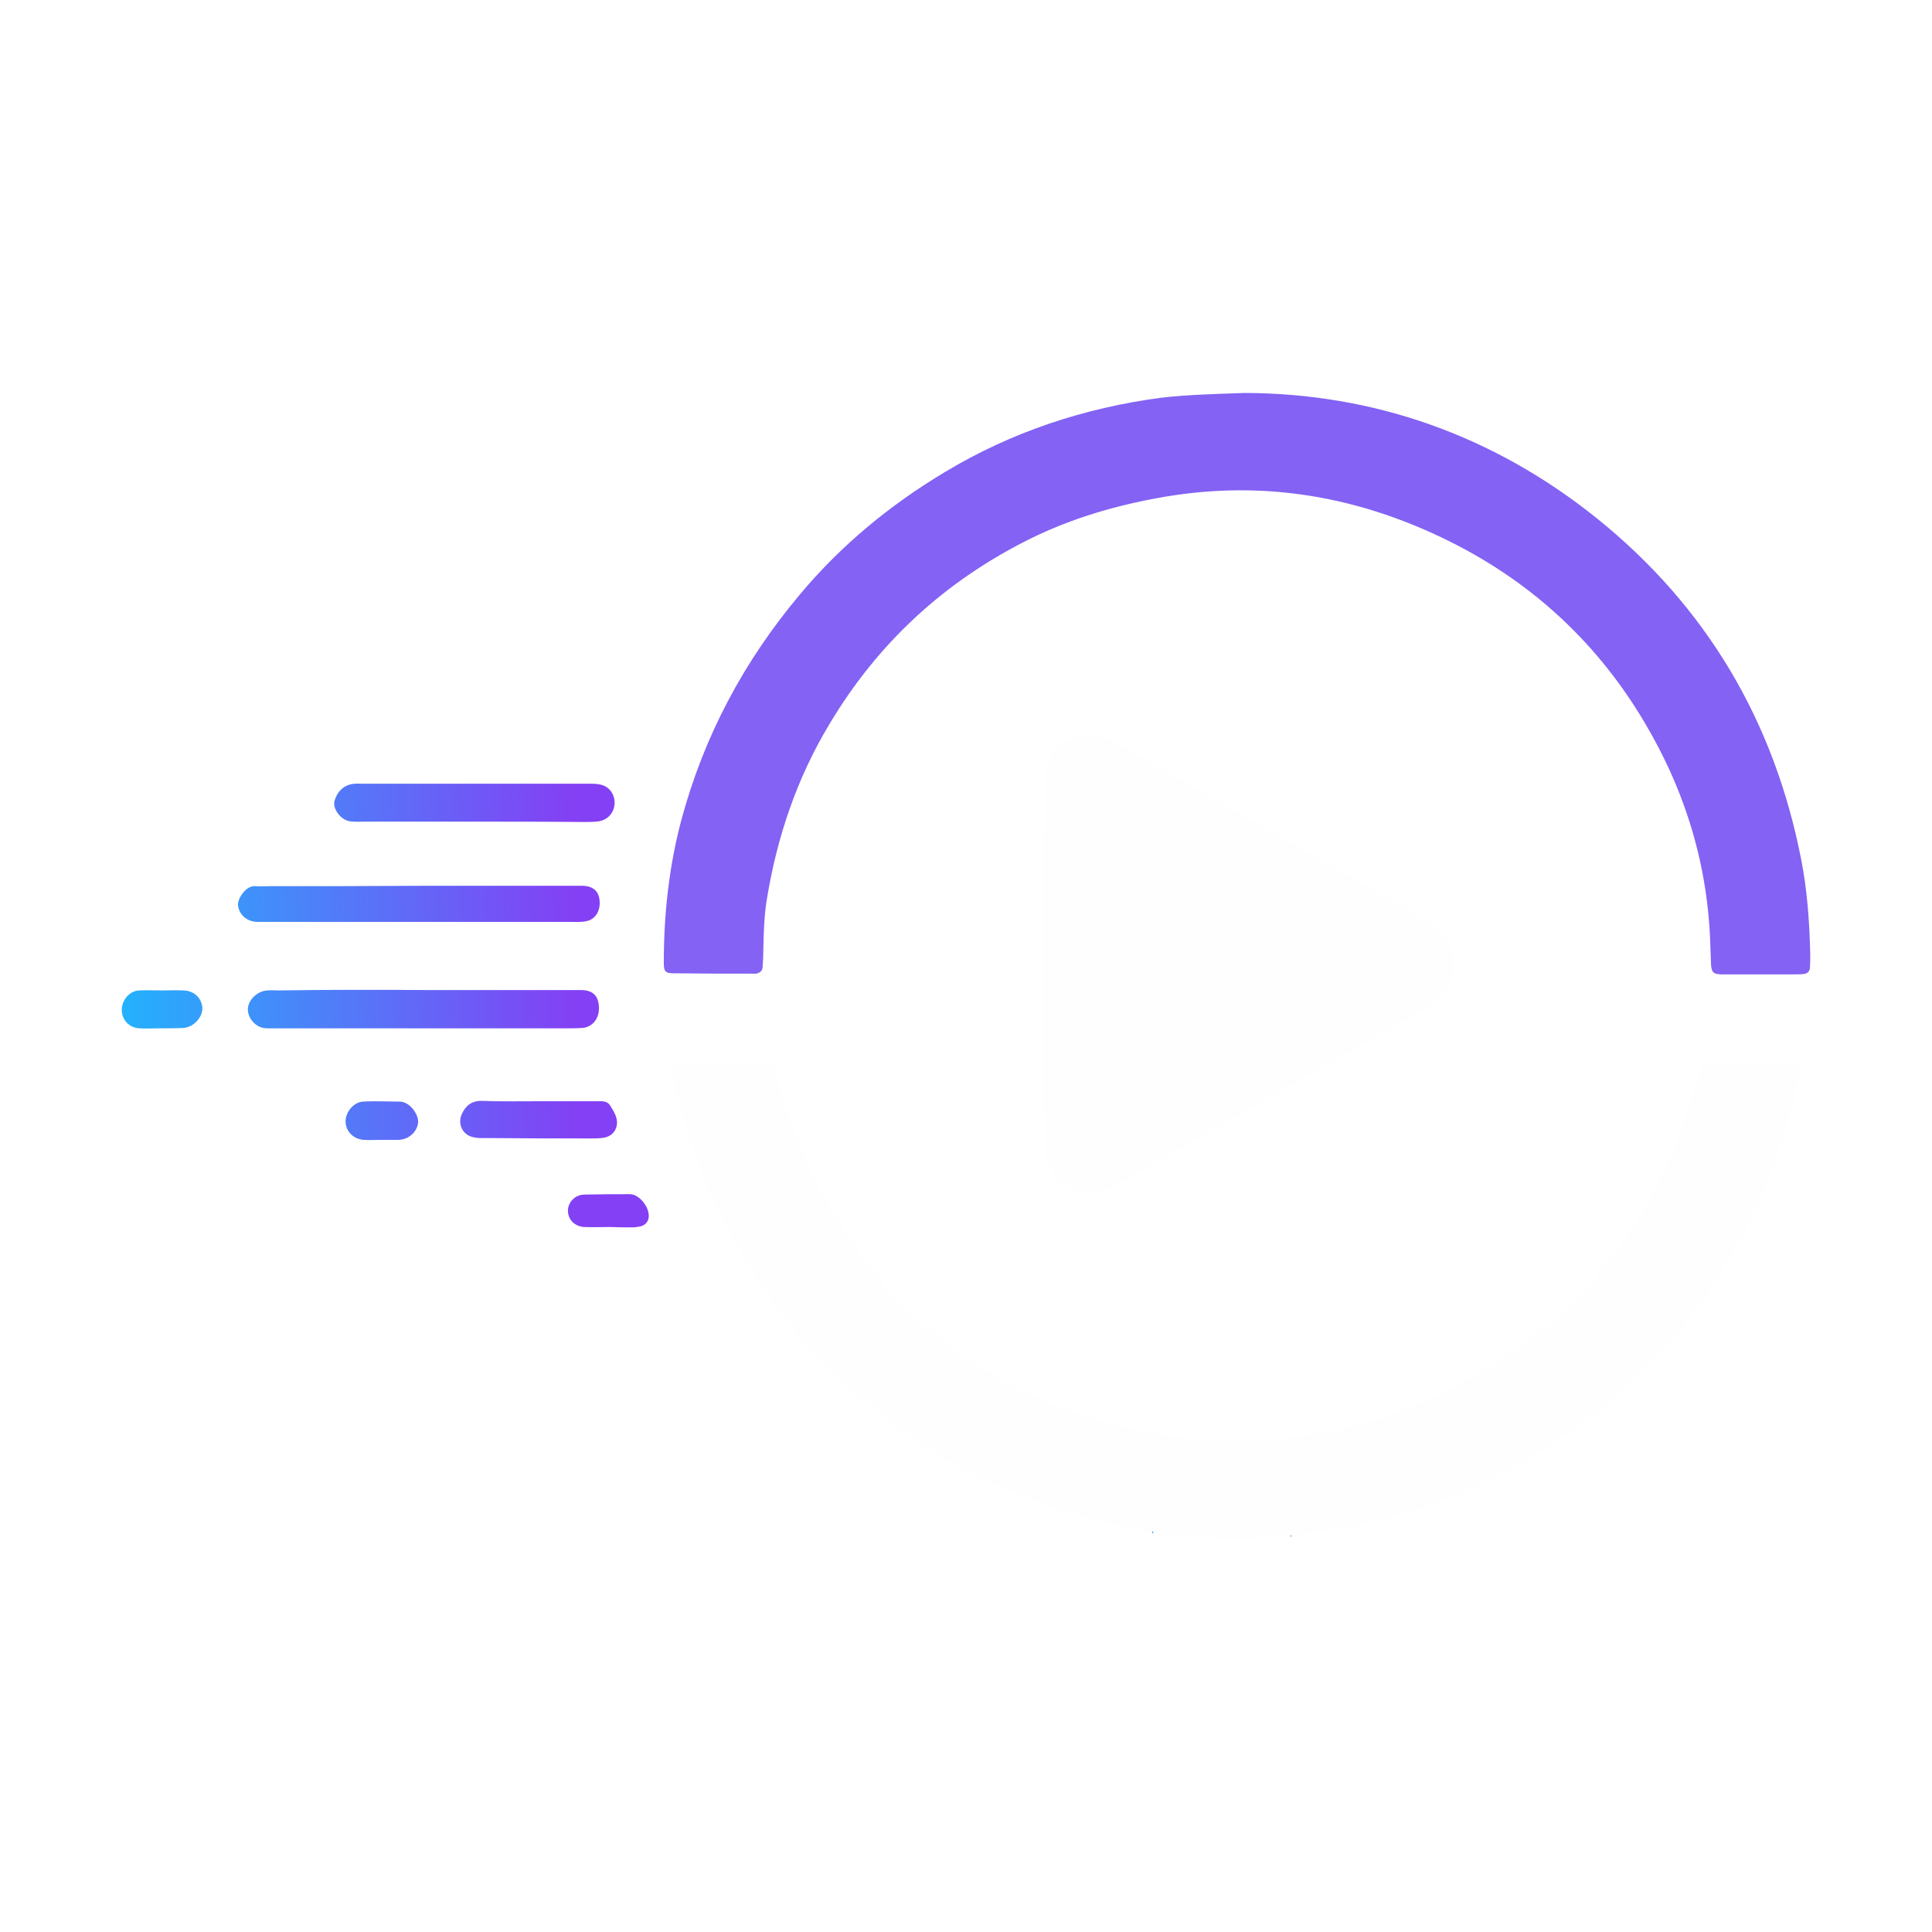
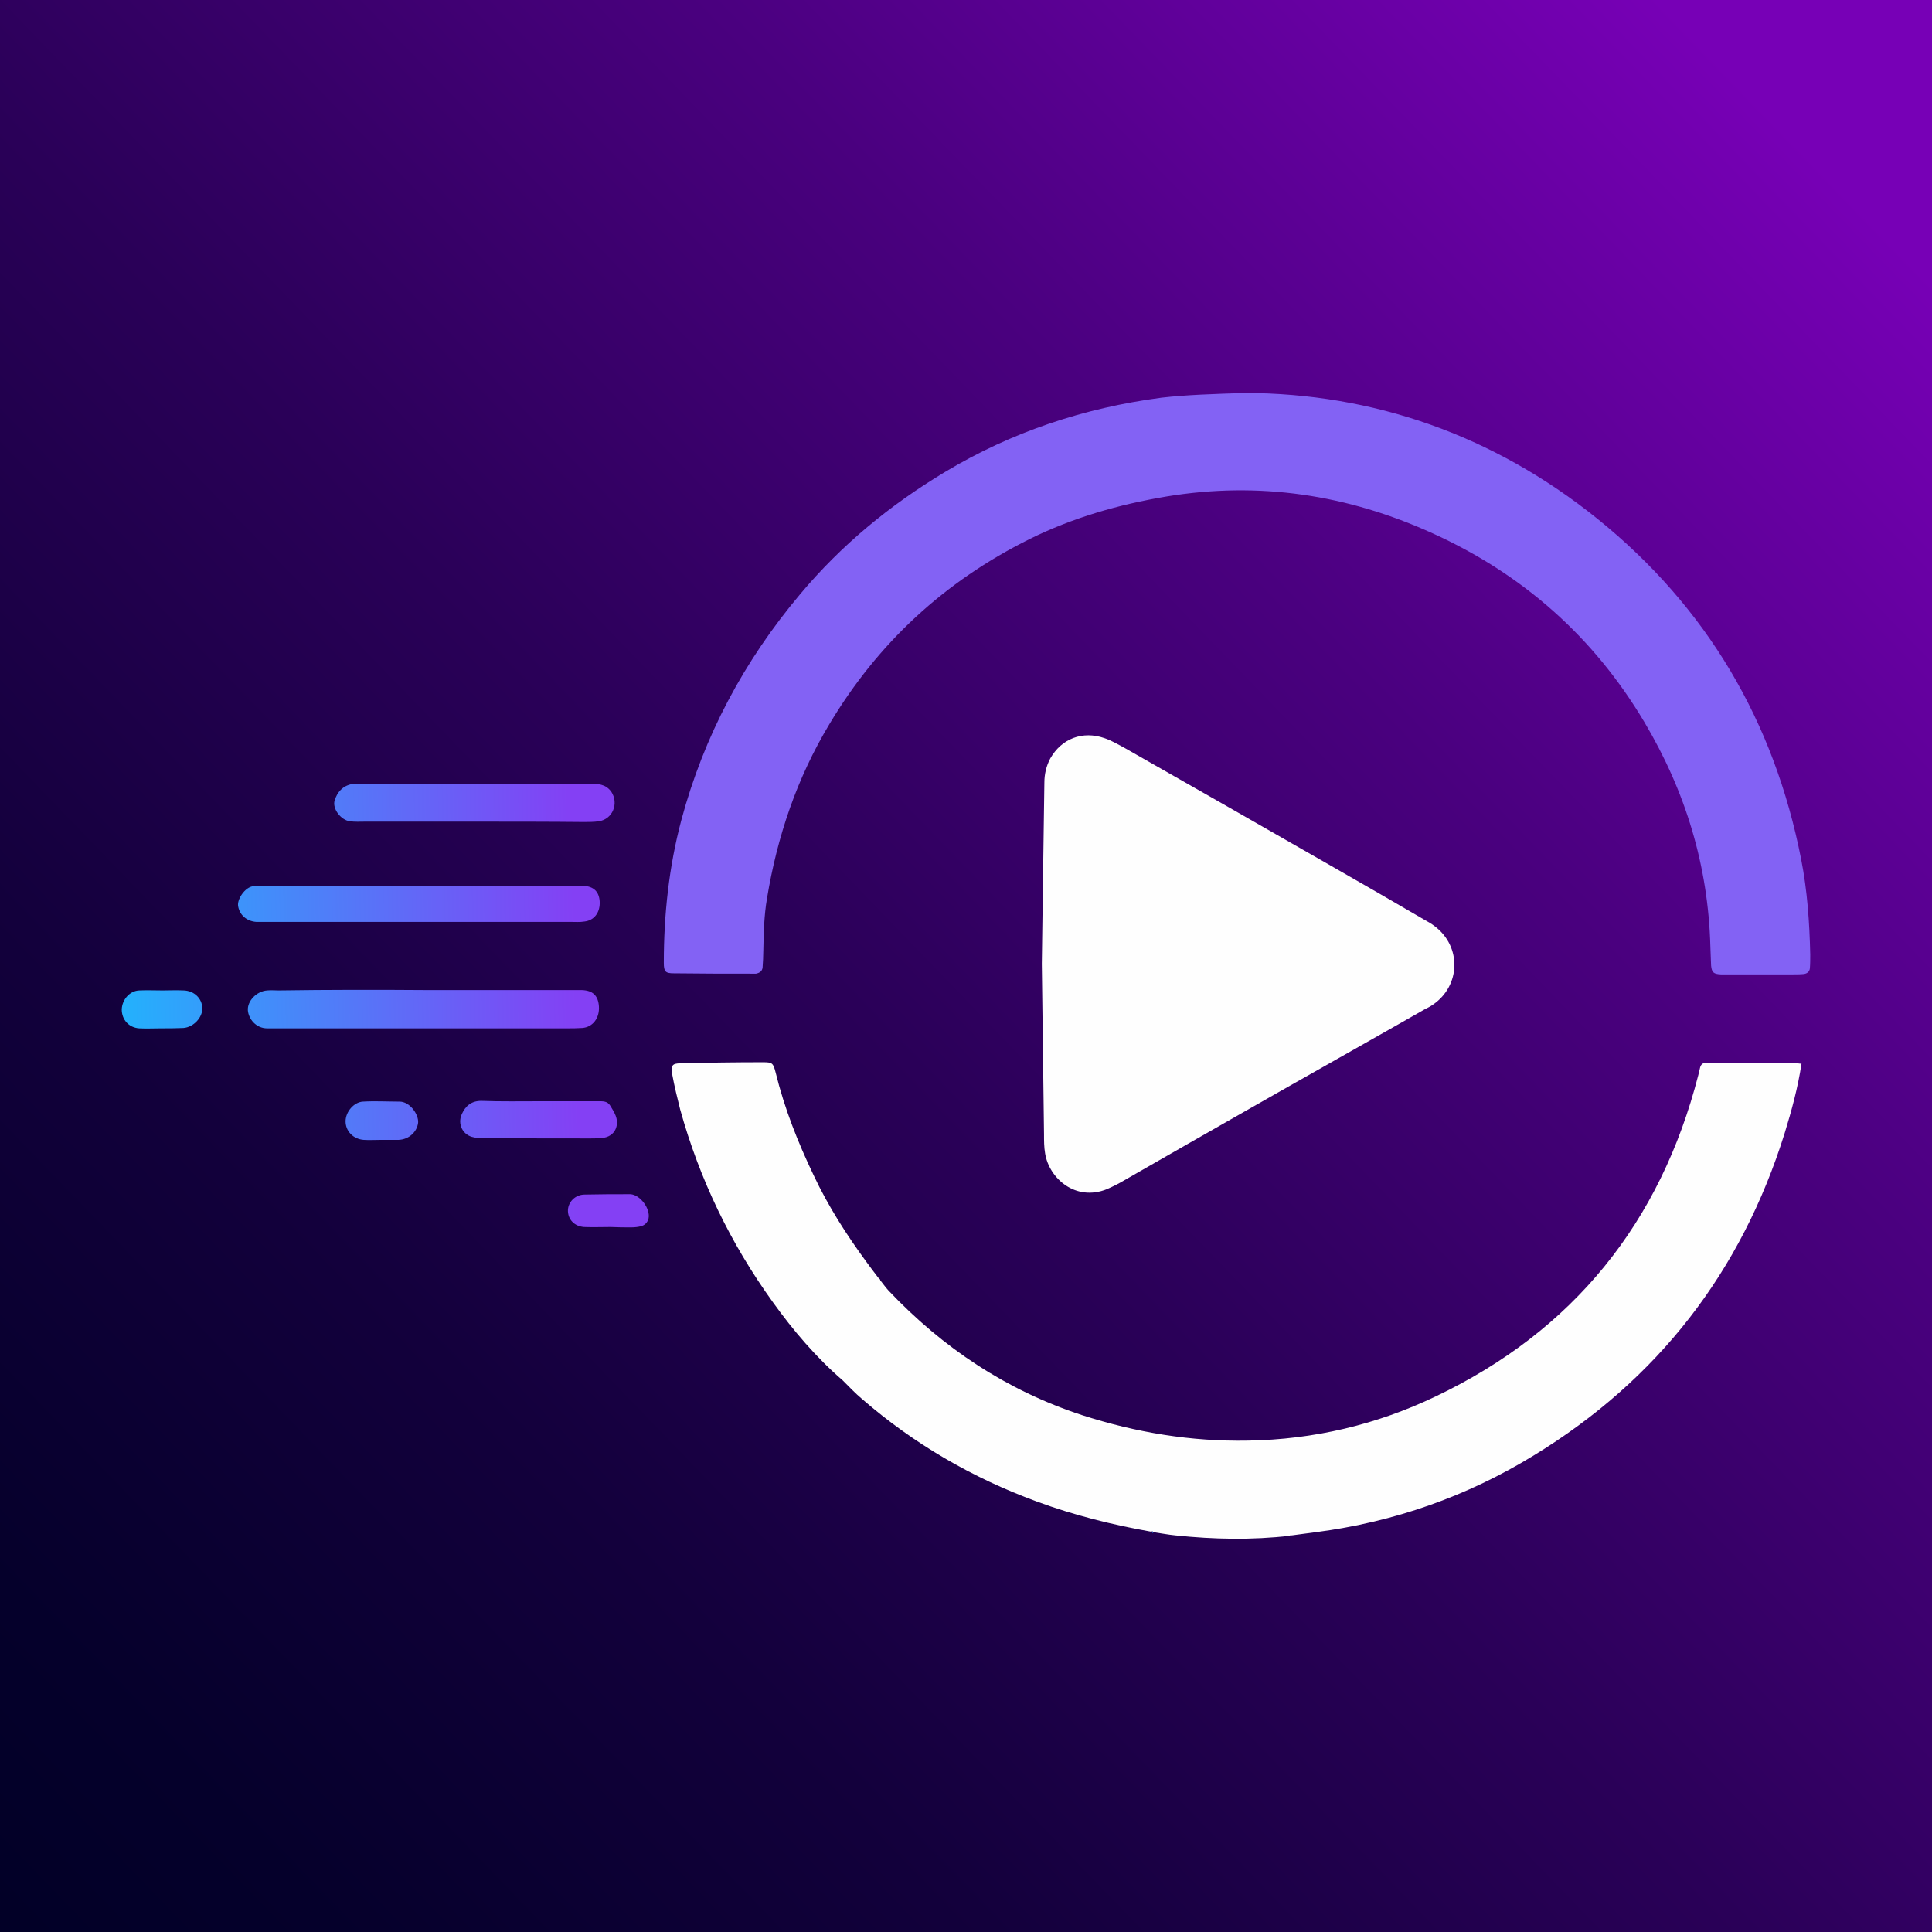
<svg xmlns="http://www.w3.org/2000/svg" version="1.1" id="Layer_1" x="0px" y="0px" viewBox="0 0 530 530" style="enable-background:new 0 0 530 530;" xml:space="preserve">
  <style type="text/css">
- 	.st0{fill:#8362F4;}
- 	.st1{fill:#FEFEFE;}
- 	.st2{fill:url(#SVGID_1_);}
- 	.st3{fill:url(#SVGID_00000116218003852233405630000010864261117589306770_);}
- 	.st4{fill:url(#SVGID_00000147197106577059868490000016685293907056730245_);}
- 	.st5{fill:url(#SVGID_00000154411410447498495060000005633330241174138790_);}
- 	.st6{fill:url(#SVGID_00000007427178736044935450000017999841059623825057_);}
- 	.st7{fill:url(#SVGID_00000077315045387289601890000016262282418493474702_);}
- 	.st8{fill:url(#SVGID_00000147941823841846298100000007576068857278168763_);}
- 	.st9{fill:#1082F3;}
+ 	.st0{fill:url(#SVGID_1_);}
+ 	.st1{fill:#8362F4;}
+ 	.st2{fill:#FEFEFE;}
+ 	.st3{fill:url(#SVGID_00000129919772657418419250000012493250881407269289_);}
+ 	.st4{fill:url(#SVGID_00000073711425700564039350000010976265849996982427_);}
+ 	.st5{fill:url(#SVGID_00000179616359670803735470000004614429164254416542_);}
+ 	.st6{fill:url(#SVGID_00000069365153445893255330000015553469951341049512_);}
+ 	.st7{fill:url(#SVGID_00000138561185250633496060000010072778998171974070_);}
+ 	.st8{fill:url(#SVGID_00000143600154066451858090000006371546306153185210_);}
+ 	.st9{fill:url(#SVGID_00000133531392321148039100000014699180364584221824_);}
+ 	.st10{fill:#1082F3;}
</style>
+   <linearGradient id="SVGID_1_" gradientUnits="userSpaceOnUse" x1="496.018" y1="41.948" x2="-25.982" y2="545.948">
+     <stop offset="0" style="stop-color:#7700B6" />
+     <stop offset="2.207947e-02" style="stop-color:#7300B1" />
+     <stop offset="0.259" style="stop-color:#4A007F" />
+     <stop offset="0.483" style="stop-color:#2A0058" />
+     <stop offset="0.688" style="stop-color:#13003C" />
+     <stop offset="0.867" style="stop-color:#05002B" />
+     <stop offset="1" style="stop-color:#000025" />
+   </linearGradient>
+   <rect class="st0" width="530" height="530" />
  <g>
-     <path class="st0" d="M341.5,107.8c35,0.1,68,11.4,96.7,34.5c30,24.2,48.5,55.6,55.9,93.4c1.7,8.6,2.3,17.4,2.5,26.2   c0,1.2,0,2.5-0.1,3.7c-0.1,1-0.8,1.5-1.7,1.6c-1,0.1-2.1,0.1-3.2,0.1c-5.8,0-11.6,0-17.4,0c-0.7,0-1.4,0-2.1,0   c-2-0.1-2.5-0.5-2.7-2.4c-0.1-1.8-0.1-3.5-0.2-5.3c-0.6-22.1-6.8-42.5-18.1-61.5c-13.9-23.4-33.4-40.6-58.1-51.8   c-23.3-10.6-47.6-14.3-73-10.1c-13.1,2.2-25.7,5.8-37.6,11.7c-23.3,11.6-41.6,28.5-54.9,50.8c-8.9,14.8-14.3,30.8-17.1,47.8   c-0.8,4.7-0.9,9.4-1,14.2c0,1.6-0.1,3.2-0.2,4.7c-0.1,1-0.8,1.5-1.8,1.7c-0.2,0-0.4,0-0.5,0c-7.4,0-14.8,0-22.1-0.1   c-2.3,0-2.7-0.5-2.7-2.9c0-13.2,1.4-26.3,4.8-39.1c6.2-23.1,17.2-43.7,32.6-62c11.3-13.5,24.7-24.5,39.7-33.5   c18.3-11,38.2-17.6,59.4-20.4C325.6,108.3,332.6,108.1,341.5,107.8z" />
-     <path class="st1" d="M285.8,264.4c0.2-17,0.5-33.3,0.7-49.7c0-2.3,0.5-4.5,1.6-6.6c3.1-5.5,8.9-7.7,14.9-5.6   c1.8,0.6,3.5,1.6,5.2,2.5c19.2,10.9,38.4,21.9,57.6,32.9c8.4,4.8,16.7,9.6,25.1,14.5c0.9,0.5,1.8,1,2.7,1.7   c7.4,5.6,7.1,16.3-0.5,21.5c-0.7,0.5-1.5,0.9-2.3,1.3c-16.3,9.3-32.7,18.5-49,27.8c-11.1,6.3-22.2,12.7-33.4,19.1   c-1.5,0.9-3.1,1.7-4.7,2.4c-8.6,3.5-15.9-2.9-17-9.8c-0.3-1.7-0.3-3.5-0.3-5.3C286.2,295.4,286,279.6,285.8,264.4z" />
-     <path class="st1" d="M492.1,291.6c-7.7,0-15.5-0.1-23.2-0.1c-0.3,0-0.7,0-1,0c-0.7,0.1-1.3,0.5-1.5,1.3c-0.2,0.7-0.3,1.4-0.5,2.1   c-10.4,40.5-34.3,70.2-72.1,88.2c-16.1,7.7-33.3,11.8-51.4,12.1c-15.6,0.3-30.7-2.2-45.6-7c-20.7-6.8-38.1-18.4-53-34.1   c-0.8-0.8-5.1-6.5-6.1-7.9c-5.5-7.5-10.5-15.3-14.5-23.8c-4.3-9-8-18.3-10.4-28.1c-0.7-2.7-0.9-2.9-3.5-2.9   c-7.5,0-15.1,0.1-22.6,0.3c-2.3,0-2.7,0.6-2.3,3c0.6,3.3,1.4,6.5,2.2,9.7c5.3,19.1,13.8,36.7,25.4,52.8   c5.6,7.8,11.9,15.2,19.2,21.5c1.7,1.7,3.4,3.5,5.3,5.1c14.2,12.3,30.2,21.6,47.9,28.1c10.3,3.8,20.8,6.4,31.5,8.3l0.2-0.2   c0,0,0.2,0.3,0.2,0.3c2.1,0.3,4.1,0.7,6.2,0.9c10.5,1.1,20.9,1.3,31.4,0.1l0.2-0.3c0,0,0.2,0.2,0.2,0.2c2.3-0.3,4.5-0.6,6.8-0.9   c21.4-2.8,41.3-9.8,59.6-21c34.1-20.8,57-50.4,68.9-88.5c1.9-6.2,3.6-12.4,4.6-19C493.5,291.8,492.8,291.6,492.1,291.6z    M261.5,375.3C261.5,375.3,261.5,375.3,261.5,375.3C261.5,375.3,261.5,375.3,261.5,375.3z" />
-     <linearGradient id="SVGID_1_" gradientUnits="userSpaceOnUse" x1="-1.458" y1="279.046" x2="158.071" y2="275.979">
+     <path class="st1" d="M341.5,107.8c35,0.1,68,11.4,96.7,34.5c30,24.2,48.5,55.6,55.9,93.4c1.7,8.6,2.3,17.4,2.5,26.2   c0,1.2,0,2.5-0.1,3.7c-0.1,1-0.8,1.5-1.7,1.6c-1,0.1-2.1,0.1-3.2,0.1c-5.8,0-11.6,0-17.4,0c-0.7,0-1.4,0-2.1,0   c-2-0.1-2.5-0.5-2.7-2.4c-0.1-1.8-0.1-3.5-0.2-5.3c-0.6-22.1-6.8-42.5-18.1-61.5c-13.9-23.4-33.4-40.6-58.1-51.8   c-23.3-10.6-47.6-14.3-73-10.1c-13.1,2.2-25.7,5.8-37.6,11.7c-23.3,11.6-41.6,28.5-54.9,50.8c-8.9,14.8-14.3,30.8-17.1,47.8   c-0.8,4.7-0.9,9.4-1,14.2c0,1.6-0.1,3.2-0.2,4.7c-0.1,1-0.8,1.5-1.8,1.7c-0.2,0-0.4,0-0.5,0c-7.4,0-14.8,0-22.1-0.1   c-2.3,0-2.7-0.5-2.7-2.9c0-13.2,1.4-26.3,4.8-39.1c6.2-23.1,17.2-43.7,32.6-62c11.3-13.5,24.7-24.5,39.7-33.5   c18.3-11,38.2-17.6,59.4-20.4C325.6,108.3,332.6,108.1,341.5,107.8z" />
+     <path class="st2" d="M285.8,264.4c0.2-17,0.5-33.3,0.7-49.7c0-2.3,0.5-4.5,1.6-6.6c3.1-5.5,8.9-7.7,14.9-5.6   c1.8,0.6,3.5,1.6,5.2,2.5c19.2,10.9,38.4,21.9,57.6,32.9c8.4,4.8,16.7,9.6,25.1,14.5c0.9,0.5,1.8,1,2.7,1.7   c7.4,5.6,7.1,16.3-0.5,21.5c-0.7,0.5-1.5,0.9-2.3,1.3c-16.3,9.3-32.7,18.5-49,27.8c-11.1,6.3-22.2,12.7-33.4,19.1   c-1.5,0.9-3.1,1.7-4.7,2.4c-8.6,3.5-15.9-2.9-17-9.8c-0.3-1.7-0.3-3.5-0.3-5.3C286.2,295.4,286,279.6,285.8,264.4z" />
+     <path class="st2" d="M492.1,291.6c-7.7,0-15.5-0.1-23.2-0.1c-0.3,0-0.7,0-1,0c-0.7,0.1-1.3,0.5-1.5,1.3c-0.2,0.7-0.3,1.4-0.5,2.1   c-10.4,40.5-34.3,70.2-72.1,88.2c-16.1,7.7-33.3,11.8-51.4,12.1c-15.6,0.3-30.7-2.2-45.6-7c-20.7-6.8-38.1-18.4-53-34.1   c-0.8-0.8-5.1-6.5-6.1-7.9c-5.5-7.5-10.5-15.3-14.5-23.8c-4.3-9-8-18.3-10.4-28.1c-0.7-2.7-0.9-2.9-3.5-2.9   c-7.5,0-15.1,0.1-22.6,0.3c-2.3,0-2.7,0.6-2.3,3c0.6,3.3,1.4,6.5,2.2,9.7c5.3,19.1,13.8,36.7,25.4,52.8   c5.6,7.8,11.9,15.2,19.2,21.5c1.7,1.7,3.4,3.5,5.3,5.1c14.2,12.3,30.2,21.6,47.9,28.1c10.3,3.8,20.8,6.4,31.5,8.3l0.2-0.2l0.2,0.3   c2.1,0.3,4.1,0.7,6.2,0.9c10.5,1.1,20.9,1.3,31.4,0.1l0.2-0.3l0.2,0.2c2.3-0.3,4.5-0.6,6.8-0.9c21.4-2.8,41.3-9.8,59.6-21   c34.1-20.8,57-50.4,68.9-88.5c1.9-6.2,3.6-12.4,4.6-19C493.5,291.8,492.8,291.6,492.1,291.6z M261.5,375.3L261.5,375.3L261.5,375.3   z" />
+     <linearGradient id="SVGID_00000128448914408272466890000008957772875819880070_" gradientUnits="userSpaceOnUse" x1="-1.456" y1="252.195" x2="158.073" y2="255.262" gradientTransform="matrix(1 0 0 -1 0 531.3228)">
      <stop offset="0" style="stop-color:#08D1FF" />
      <stop offset="1" style="stop-color:#8440F4" />
    </linearGradient>
-     <path class="st2" d="M117.4,271.6c13,0,26,0,39,0c1.1,0,2.1,0,3.2,0c3,0.1,4.5,1.5,4.7,4.5c0.2,3.2-1.7,5.7-4.6,5.9   c-1.4,0.1-2.8,0.1-4.2,0.1c-26.2,0-52.4,0-78.5,0c-1.2,0-2.5,0-3.7,0c-3.1,0-5.1-2.6-5.3-4.9c-0.2-2.6,2.4-5.3,5.3-5.5   c1-0.1,2.1,0,3.2,0C90,271.5,103.7,271.5,117.4,271.6C117.4,271.5,117.4,271.6,117.4,271.6z" />
-     <linearGradient id="SVGID_00000028296126020449669250000017631288782090805434_" gradientUnits="userSpaceOnUse" x1="-2.012" y1="250.232" x2="157.517" y2="247.164">
+     <path style="fill:url(#SVGID_00000128448914408272466890000008957772875819880070_);" d="M117.4,271.6c13,0,26,0,39,0   c1.1,0,2.1,0,3.2,0c3,0.1,4.5,1.5,4.7,4.5c0.2,3.2-1.7,5.7-4.6,5.9c-1.4,0.1-2.8,0.1-4.2,0.1c-26.2,0-52.4,0-78.5,0   c-1.2,0-2.5,0-3.7,0c-3.1,0-5.1-2.6-5.3-4.9c-0.2-2.6,2.4-5.3,5.3-5.5c1-0.1,2.1,0,3.2,0C90,271.5,103.7,271.5,117.4,271.6   C117.4,271.5,117.4,271.6,117.4,271.6z" />
+     <linearGradient id="SVGID_00000170264266065509937540000005088006657047985067_" gradientUnits="userSpaceOnUse" x1="-2.012" y1="281.084" x2="157.517" y2="284.152" gradientTransform="matrix(1 0 0 -1 0 531.3228)">
      <stop offset="0" style="stop-color:#08D1FF" />
      <stop offset="1" style="stop-color:#8440F4" />
    </linearGradient>
-     <path style="fill:url(#SVGID_00000028296126020449669250000017631288782090805434_);" d="M115.3,243c13.9,0,27.7,0,41.6,0   c1.1,0,2.1,0,3.2,0c2.8,0.2,4.2,1.6,4.4,4.2c0.2,3-1.4,5.3-4.2,5.6c-1.2,0.2-2.5,0.1-3.7,0.1c-27.9,0-55.8,0-83.7,0   c-0.9,0-1.8,0-2.6,0c-2.8-0.2-4.7-2.1-5-4.5c-0.2-2,2.3-5.6,4.8-5.3c1.2,0.1,2.5,0,3.7,0C87.6,243.1,101.4,243.1,115.3,243   C115.3,243,115.3,243,115.3,243z" />
-     <linearGradient id="SVGID_00000101793700722594402520000009469465141461245072_" gradientUnits="userSpaceOnUse" x1="-2.541" y1="222.709" x2="156.988" y2="219.641">
+     <path style="fill:url(#SVGID_00000170264266065509937540000005088006657047985067_);" d="M115.3,243c13.9,0,27.7,0,41.6,0   c1.1,0,2.1,0,3.2,0c2.8,0.2,4.2,1.6,4.4,4.2c0.2,3-1.4,5.3-4.2,5.6c-1.2,0.2-2.5,0.1-3.7,0.1c-27.9,0-55.8,0-83.7,0   c-0.9,0-1.8,0-2.6,0c-2.8-0.2-4.7-2.1-5-4.5c-0.2-2,2.3-5.6,4.8-5.3c1.2,0.1,2.5,0,3.7,0C87.6,243.1,101.4,243.1,115.3,243   L115.3,243z" />
+     <linearGradient id="SVGID_00000065057435664676562480000006946902339753913234_" gradientUnits="userSpaceOnUse" x1="-2.54" y1="308.546" x2="156.989" y2="311.614" gradientTransform="matrix(1 0 0 -1 0 531.3228)">
      <stop offset="0" style="stop-color:#08D1FF" />
      <stop offset="1" style="stop-color:#8440F4" />
    </linearGradient>
-     <path style="fill:url(#SVGID_00000101793700722594402520000009469465141461245072_);" d="M130.2,225.4c-10,0-20,0-30,0   c-1.4,0-2.8,0.1-4.2-0.1c-2.5-0.3-4.9-3.5-4.2-5.7c0.7-2.3,2.2-4,4.7-4.5c1-0.2,2.1-0.1,3.1-0.1c20.7,0,41.4,0,62,0   c2.3,0,4.5,0,6.1,2.2c2.1,3.2,0.4,7.5-3.4,8.1c-1.4,0.2-2.8,0.2-4.2,0.2C150.2,225.4,140.2,225.4,130.2,225.4   C130.2,225.4,130.2,225.4,130.2,225.4z" />
-     <linearGradient id="SVGID_00000151540340583852114080000008897756124263337604_" gradientUnits="userSpaceOnUse" x1="-0.862" y1="310.02" x2="158.667" y2="306.952">
+     <path style="fill:url(#SVGID_00000065057435664676562480000006946902339753913234_);" d="M130.2,225.4c-10,0-20,0-30,0   c-1.4,0-2.8,0.1-4.2-0.1c-2.5-0.3-4.9-3.5-4.2-5.7c0.7-2.3,2.2-4,4.7-4.5c1-0.2,2.1-0.1,3.1-0.1c20.7,0,41.4,0,62,0   c2.3,0,4.5,0,6.1,2.2c2.1,3.2,0.4,7.5-3.4,8.1c-1.4,0.2-2.8,0.2-4.2,0.2C150.2,225.4,140.2,225.4,130.2,225.4L130.2,225.4z" />
+     <linearGradient id="SVGID_00000016795847765277234250000002956385091455215531_" gradientUnits="userSpaceOnUse" x1="-0.862" y1="221.321" x2="158.666" y2="224.389" gradientTransform="matrix(1 0 0 -1 0 531.3228)">
      <stop offset="0" style="stop-color:#08D1FF" />
      <stop offset="1" style="stop-color:#8440F4" />
    </linearGradient>
-     <path style="fill:url(#SVGID_00000151540340583852114080000008897756124263337604_);" d="M148.4,302.1c5.2,0,10.5,0,15.7,0   c1.2,0,2.5-0.1,3.3,1.2c1.1,1.8,2.3,3.6,1.7,5.8c-0.4,1.6-1.7,2.7-3.4,3c-1.2,0.2-2.4,0.2-3.7,0.2c-9.4,0-18.9,0-28.3-0.1   c-1.2,0-2.5,0.1-3.7-0.2c-3-0.5-4.6-3.6-3.3-6.4c1-2.2,2.6-3.6,5.3-3.6C137.6,302.2,143,302.1,148.4,302.1   C148.4,302.1,148.4,302.1,148.4,302.1z" />
-     <linearGradient id="SVGID_00000142166371918380211900000013957757811237020049_" gradientUnits="userSpaceOnUse" x1="-1.483" y1="277.749" x2="158.046" y2="274.681">
+     <path style="fill:url(#SVGID_00000016795847765277234250000002956385091455215531_);" d="M148.4,302.1c5.2,0,10.5,0,15.7,0   c1.2,0,2.5-0.1,3.3,1.2c1.1,1.8,2.3,3.6,1.7,5.8c-0.4,1.6-1.7,2.7-3.4,3c-1.2,0.2-2.4,0.2-3.7,0.2c-9.4,0-18.9,0-28.3-0.1   c-1.2,0-2.5,0.1-3.7-0.2c-3-0.5-4.6-3.6-3.3-6.4c1-2.2,2.6-3.6,5.3-3.6C137.6,302.2,143,302.1,148.4,302.1L148.4,302.1z" />
+     <linearGradient id="SVGID_00000036944238634977420680000012198226513534128820_" gradientUnits="userSpaceOnUse" x1="-1.483" y1="253.585" x2="158.046" y2="256.653" gradientTransform="matrix(1 0 0 -1 0 531.3228)">
      <stop offset="0" style="stop-color:#08D1FF" />
      <stop offset="1" style="stop-color:#8440F4" />
    </linearGradient>
-     <path style="fill:url(#SVGID_00000142166371918380211900000013957757811237020049_);" d="M44.6,271.7c1.9,0,3.8-0.1,5.8,0   c2.9,0.1,5,2.2,5.1,4.8c0.1,2.6-2.4,5.3-5.2,5.5c-2.1,0.1-4.2,0.1-6.3,0.1c-1.9,0-3.8,0.1-5.8,0c-2.9-0.2-4.8-2.4-4.8-5.2   c0.1-2.7,2.2-5.1,4.8-5.2C40.4,271.6,42.5,271.7,44.6,271.7C44.6,271.7,44.6,271.7,44.6,271.7z" />
-     <linearGradient id="SVGID_00000114761714507553049930000005130535628268396160_" gradientUnits="userSpaceOnUse" x1="-0.375" y1="335.329" x2="159.154" y2="332.261">
+     <path style="fill:url(#SVGID_00000036944238634977420680000012198226513534128820_);" d="M44.6,271.7c1.9,0,3.8-0.1,5.8,0   c2.9,0.1,5,2.2,5.1,4.8c0.1,2.6-2.4,5.3-5.2,5.5c-2.1,0.1-4.2,0.1-6.3,0.1c-1.9,0-3.8,0.1-5.8,0c-2.9-0.2-4.8-2.4-4.8-5.2   c0.1-2.7,2.2-5.1,4.8-5.2C40.4,271.6,42.5,271.7,44.6,271.7L44.6,271.7z" />
+     <linearGradient id="SVGID_00000041277096327520518970000017013023073464238267_" gradientUnits="userSpaceOnUse" x1="-0.374" y1="195.908" x2="159.155" y2="198.976" gradientTransform="matrix(1 0 0 -1 0 531.3228)">
      <stop offset="0" style="stop-color:#08D1FF" />
      <stop offset="1" style="stop-color:#8440F4" />
    </linearGradient>
-     <path style="fill:url(#SVGID_00000114761714507553049930000005130535628268396160_);" d="M167.5,336.6c-2.4,0-4.9,0.1-7.3,0   c-2.6-0.2-4.3-2-4.4-4.3c-0.1-2.4,1.9-4.6,4.6-4.6c4.2-0.1,8.4-0.1,12.5-0.1c2.7,0.1,5.6,4,5,6.7c-0.3,1.1-1,1.8-2.1,2.1   c-0.8,0.2-1.7,0.3-2.6,0.3C171.3,336.7,169.4,336.7,167.5,336.6C167.5,336.6,167.5,336.6,167.5,336.6z" />
-     <linearGradient id="SVGID_00000107568296184669020580000009760773062916728750_" gradientUnits="userSpaceOnUse" x1="-0.874" y1="309.423" x2="158.655" y2="306.356">
+     <path style="fill:url(#SVGID_00000041277096327520518970000017013023073464238267_);" d="M167.5,336.6c-2.4,0-4.9,0.1-7.3,0   c-2.6-0.2-4.3-2-4.4-4.3c-0.1-2.4,1.9-4.6,4.6-4.6c4.2-0.1,8.4-0.1,12.5-0.1c2.7,0.1,5.6,4,5,6.7c-0.3,1.1-1,1.8-2.1,2.1   c-0.8,0.2-1.7,0.3-2.6,0.3C171.3,336.7,169.4,336.7,167.5,336.6L167.5,336.6z" />
+     <linearGradient id="SVGID_00000109011418866880095260000005507404154129610167_" gradientUnits="userSpaceOnUse" x1="-0.873" y1="221.867" x2="158.656" y2="224.935" gradientTransform="matrix(1 0 0 -1 0 531.3228)">
      <stop offset="0" style="stop-color:#08D1FF" />
      <stop offset="1" style="stop-color:#8440F4" />
    </linearGradient>
-     <path style="fill:url(#SVGID_00000107568296184669020580000009760773062916728750_);" d="M104.5,312.7c-1.6,0-3.2,0.1-4.7,0   c-2.9-0.2-5-2.4-5-5.1c0-2.6,2.3-5.3,4.8-5.4c3.3-0.2,6.7,0,10,0c2.9,0,5.3,3.6,5.1,5.8c-0.3,2.5-2.5,4.6-5.4,4.7   C107.6,312.7,106,312.7,104.5,312.7C104.5,312.7,104.5,312.7,104.5,312.7z" />
-     <polygon class="st9" points="316,420.3 316.2,420.1 316.4,420.4 316.2,420.6  " />
-     <polygon class="st9" points="354,421.4 354.2,421.1 354.3,421.4 354.2,421.6  " />
-     <path class="st1" d="M241.3,351.8c0.4-0.7,0-1.1-0.6-1.3C240.9,350.9,241.1,351.4,241.3,351.8z" />
+     <path style="fill:url(#SVGID_00000109011418866880095260000005507404154129610167_);" d="M104.5,312.7c-1.6,0-3.2,0.1-4.7,0   c-2.9-0.2-5-2.4-5-5.1c0-2.6,2.3-5.3,4.8-5.4c3.3-0.2,6.7,0,10,0c2.9,0,5.3,3.6,5.1,5.8c-0.3,2.5-2.5,4.6-5.4,4.7   C107.6,312.7,106,312.7,104.5,312.7L104.5,312.7z" />
+     <polygon class="st10" points="316,420.3 316.2,420.1 316.4,420.4 316.2,420.6  " />
+     <polygon class="st10" points="354,421.4 354.2,421.1 354.3,421.4 354.2,421.6  " />
+     <path class="st2" d="M241.3,351.8c0.4-0.7,0-1.1-0.6-1.3C240.9,350.9,241.1,351.4,241.3,351.8z" />
  </g>
</svg>
